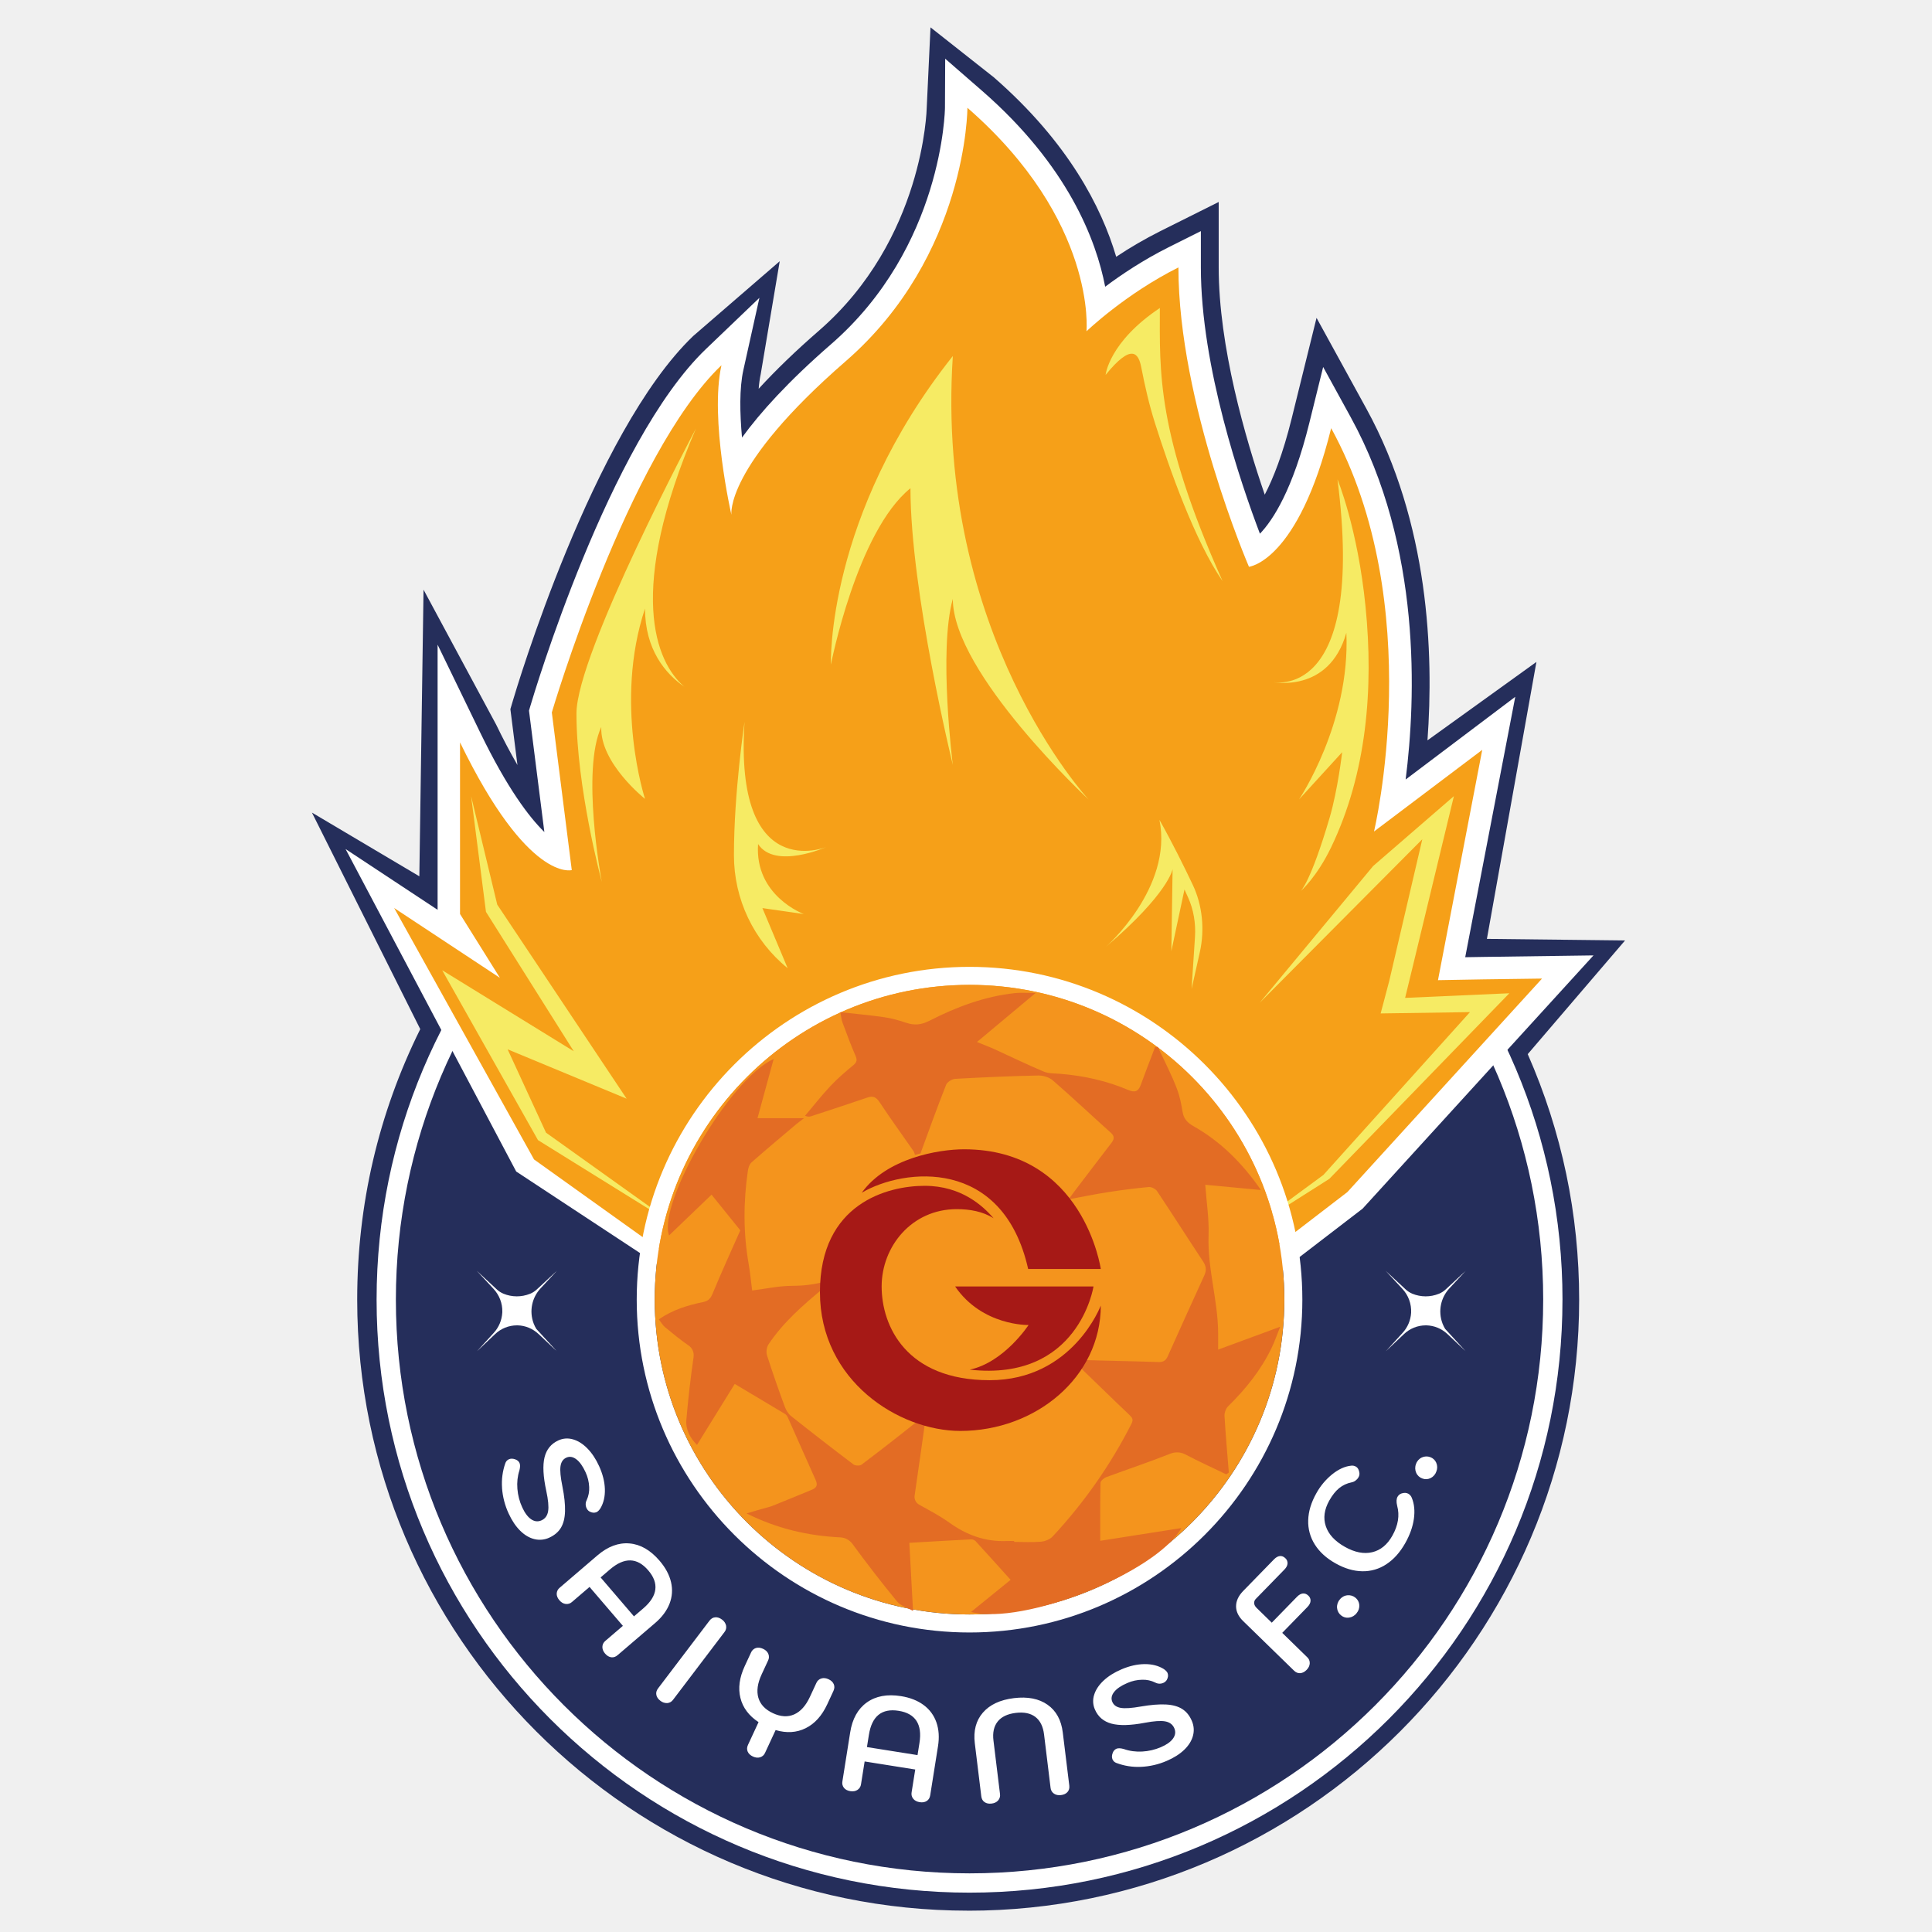
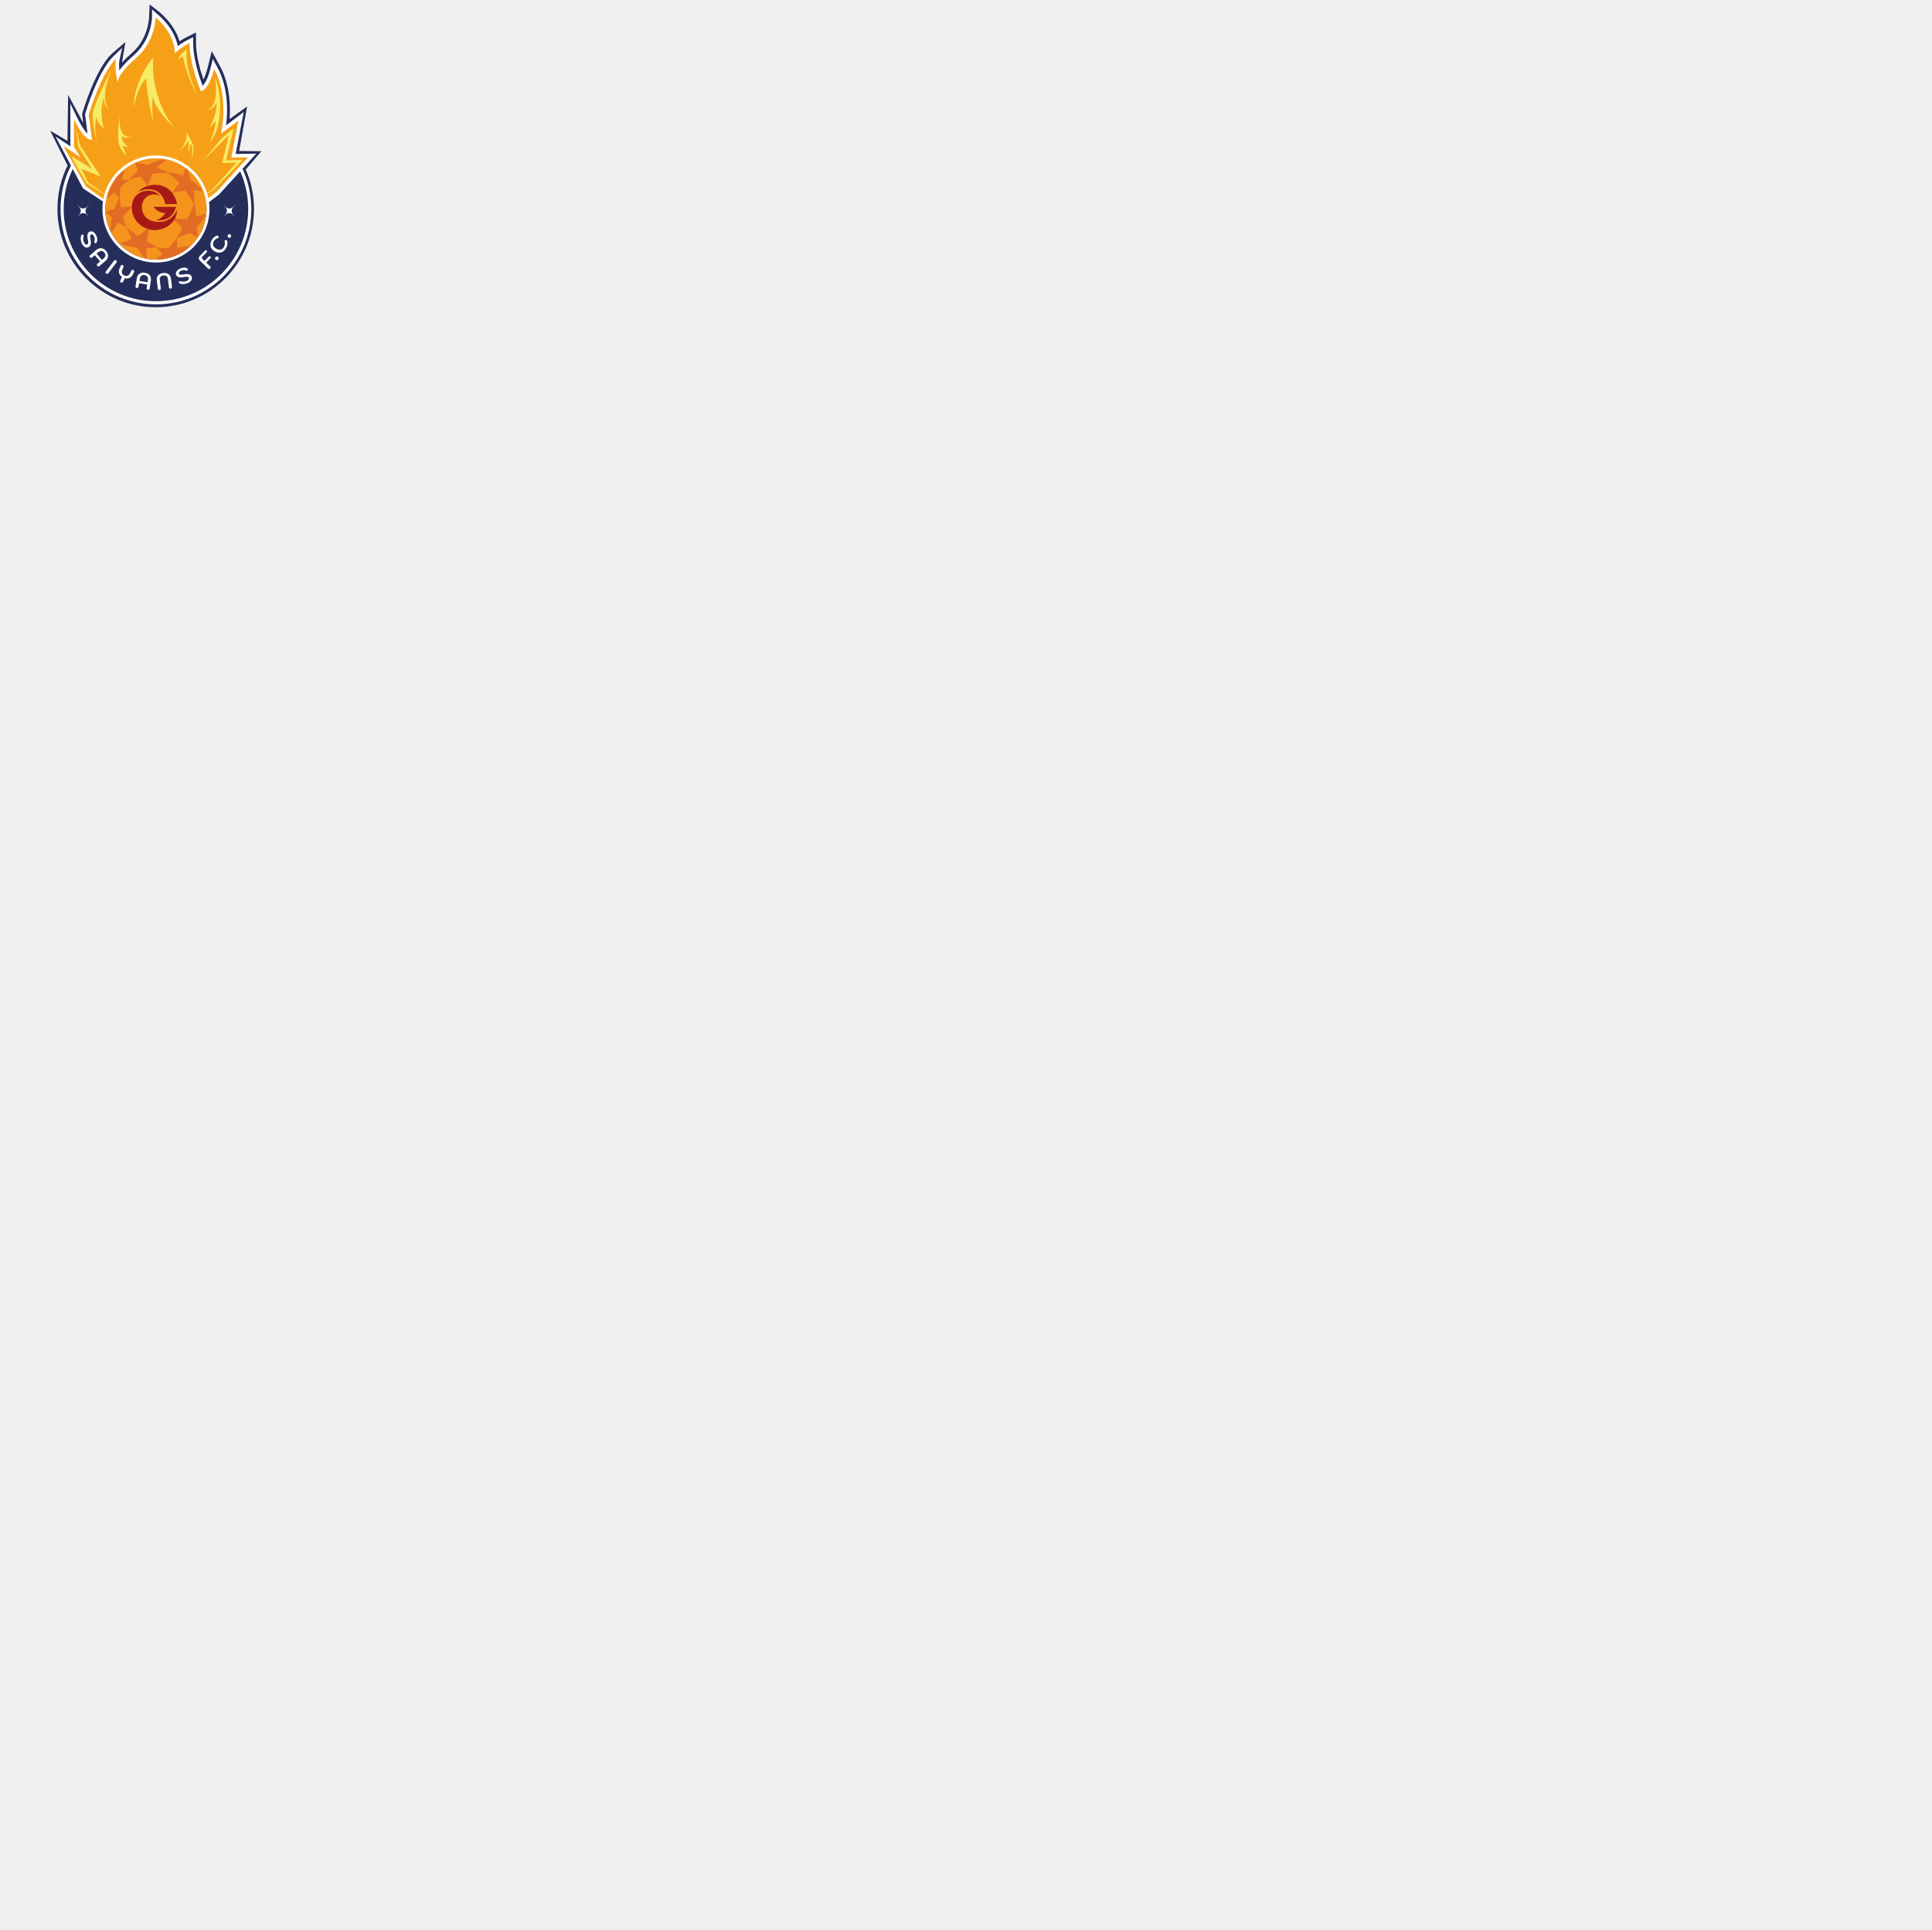
- <svg xmlns="http://www.w3.org/2000/svg" width="161" height="161" fill="none">
+ <svg xmlns="http://www.w3.org/2000/svg" width="1001" height="1000" fill="none">
  <g clip-path="url(#a)">
    <path fill="#252E5B" d="M80.681 159.222c-28.074 0-50.914-22.839-50.914-50.914 0-7.926 1.768-15.508 5.254-22.548l-9.026-18.044 8.95 5.309.35-23.885 6.056 11.254a52.03 52.03 0 0 0 1.77 3.36l-.589-4.659.2-.677c.267-.91 6.665-22.402 15.037-30.419l7.208-6.231-1.582 9.4a8.928 8.928 0 0 0-.172 1.229c1.423-1.555 3.101-3.173 5.021-4.84 8.748-7.602 8.983-18.482 8.984-18.59l.314-6.687 5.273 4.16c6.204 5.409 8.982 10.826 10.201 14.958a34.951 34.951 0 0 1 3.66-2.127l4.882-2.44v5.456c0 6.587 2.225 14.248 3.838 18.935.709-1.363 1.509-3.38 2.243-6.348l2.073-8.385 4.156 7.573c5.221 9.51 5.617 20.4 5.088 27.634l9.079-6.536-4.126 23.08 11.513.131-8.111 9.474c2.844 6.462 4.285 13.343 4.285 20.466 0 28.075-22.84 50.914-50.916 50.914" />
    <path fill="#fff" d="M130.206 108.308c0 27.29-22.122 49.413-49.413 49.413-27.29 0-49.41-22.124-49.41-49.413 0-27.289 22.122-49.413 49.412-49.413s49.413 22.123 49.413 49.413" />
    <path fill="#252E5B" d="M128.599 108.308c0 26.402-21.403 47.805-47.805 47.805S32.99 134.71 32.99 108.308s21.403-47.805 47.805-47.805S128.6 81.906 128.6 108.308" />
    <path fill="#fff" d="M54.695 141.239c-.037-.185.012-.365.145-.542l4.281-5.638c.133-.175.295-.27.483-.285.19-.014.378.05.565.192a.845.845 0 0 1 .337.492.65.65 0 0 1-.136.55l-4.28 5.638a.647.647 0 0 1-.493.278.858.858 0 0 1-.565-.192c-.188-.142-.301-.307-.337-.493ZM56.136 106.266l-13.119-8.64-14.22-26.873 7.67 5.065V53.725l3.552 7.326c2.248 4.638 4.072 7.04 5.344 8.283l-1.28-10.115.11-.375c.264-.896 6.553-22.02 14.635-29.759l4.456-4.266-1.338 6.022c-.335 1.508-.297 3.592-.112 5.623 1.515-2.088 3.845-4.671 7.413-7.773 9.342-8.117 9.5-19.598 9.5-19.713l.019-4.086 3.08 2.681c7.167 6.247 9.51 12.462 10.252 16.32 1.385-1.035 3.198-2.243 5.269-3.28l2.705-1.353v3.024c0 8.285 3.348 18.054 4.922 22.192 1.102-1.148 2.747-3.692 4.12-9.245l1.149-4.649 2.304 4.199c5.916 10.778 5.425 23.44 4.57 30.178l9.135-6.891-4.171 21.7 1.52-.025 9.17-.126-19.239 21.102-8.396 6.446-49.022-.902.002.003Z" />
    <path fill="#F6A018" d="m104.523 105.297 7.76-5.96 16.22-17.79-4.849.066-3.822.067 3.688-19.192-9.019 6.804s4.523-18.865-3.571-33.611c-2.757 11.15-6.851 11.55-6.851 11.55s-5.877-13.638-5.877-24.945c-4.433 2.218-7.662 5.322-7.662 5.322s.887-9.201-9.922-18.625c0 0 0 12.306-10.144 21.12-10.144 8.812-9.522 12.804-9.522 12.804s-1.83-7.983-.83-12.472C52.304 37.917 45.985 59.37 45.985 59.37l1.663 13.137s-3.636 1.065-9.313-10.643v14.302l3.326 5.322-8.813-5.82L44.503 96.62l12.132 8.676h47.89l-.002.001Z" />
    <path fill="#F6EB64" d="M57.037 57.235c-1.597-1.092-3.286-3.118-3.286-6.523-2.616 7.854 0 15.862 0 15.862s-3.762-2.977-3.645-5.992c-1.668 3.616-.018 12.614.047 12.916-.062-.215-2.115-7.924-2.115-14.037 0-5.034 9.958-23.753 9.958-23.753-5.801 13.574-3.376 19.47-.96 21.529M111.457 39.949s1.682 4.04 2.337 10.6c.683 6.824.103 13.89-2.872 20.07-1.199 2.492-2.538 3.65-2.538 3.65s.833-.725 2.425-6.152c.674-2.297 1.038-5.433 1.038-5.433l-3.592 3.933s4.281-6.359 3.941-13.884c-1.455 5.122-6.2 4.094-6.2 4.094s7.859 1.863 5.461-16.877M92.133 31.244s.275-2.745 4.521-5.577c0 5.228-.326 10.346 5.229 22.763-2.313-3.348-4.442-9.395-5.638-13.181-.48-1.518-.836-3.068-1.138-4.632-.226-1.174-.785-2.075-2.974.627ZM45.502 94.389l11.13 7.951-11.799-7.329-7.984-14.158 10.963 6.751-7.315-11.617-1.238-9.642 2.178 9.04L52.22 91.558l-9.919-4.115 3.201 6.946ZM114.427 72.171l6.731-5.826-3.467 14.356-.598 2.456 8.685-.385-15.001 15.466-6.815 4.324 6.317-4.647 12.218-13.572-7.443.11.717-2.712 2.754-11.802-13.556 13.632 9.458-11.4ZM90.714 66.623S77.888 52.85 79.402 29.669c-10.591 13.322-10.16 25.714-10.16 25.714s2.162-11.096 6.63-14.697c0 8.645 3.53 23.056 3.53 23.056s-1.212-9.514 0-13.833c0 6.196 11.312 16.715 11.312 16.715M92.133 78.926s5.635-4.934 4.487-10.608c1.055 1.873 2.048 3.877 2.782 5.428.795 1.675 1.008 3.716.582 5.61l-.686 3.06.284-4.332c.076-1.151-.125-2.305-.576-3.298l-.299-.661-1.095 5.136.104-6.834s-.312 2.007-5.582 6.497M62.044 60.157s-.885 5.875-.882 11.114a12.107 12.107 0 0 0 4.476 9.412l-2.104-5.008 3.447.495s-4.113-1.515-3.808-5.834c1.405 2.153 5.678.252 5.678.252s-7.69 3.16-6.807-10.43" />
    <path fill="#fff" d="M80.795 82.074c14.487 0 26.233 11.744 26.233 26.233s-11.744 26.232-26.233 26.232-26.233-11.743-26.233-26.232c0-14.49 11.744-26.233 26.233-26.233Zm0-1.503c-15.293 0-27.735 12.442-27.735 27.734 0 15.293 12.442 27.735 27.735 27.735s27.734-12.442 27.734-27.735c0-15.292-12.441-27.734-27.734-27.734Z" />
    <path fill="#F4941D" d="M107.026 108.305c0 14.488-11.744 26.233-26.233 26.233S54.56 122.794 54.56 108.305s11.745-26.233 26.233-26.233c14.49 0 26.233 11.744 26.233 26.233Z" />
    <path fill="#fff" d="M41.838 123.994a5.092 5.092 0 0 1 .272-2.058.554.554 0 0 1 .291-.328c.157-.072.34-.069.549.009.166.062.28.162.343.298.065.143.062.352-.011.628-.154.478-.21.985-.166 1.523.042.538.177 1.055.403 1.547.216.473.465.804.747.996.282.19.569.219.862.086.308-.141.491-.398.55-.771.059-.373.006-.936-.157-1.692-.258-1.189-.305-2.116-.144-2.782.163-.667.547-1.139 1.156-1.417.387-.177.79-.206 1.212-.088.421.119.821.37 1.2.755.38.384.705.873.976 1.467.304.665.466 1.307.485 1.926.019.618-.105 1.154-.374 1.606-.108.162-.216.268-.324.316-.182.074-.376.056-.584-.058a.59.59 0 0 1-.243-.277.751.751 0 0 1 .007-.665 2.3 2.3 0 0 0 .21-1.101 3.232 3.232 0 0 0-.302-1.23c-.233-.508-.49-.869-.773-1.08-.283-.212-.561-.257-.833-.132-.272.124-.432.364-.482.719-.05.355.003.91.156 1.661.165.832.239 1.528.222 2.09-.017.561-.13 1.017-.341 1.369-.212.352-.532.625-.961.822a1.873 1.873 0 0 1-1.245.128c-.423-.101-.819-.335-1.19-.701-.37-.367-.69-.843-.96-1.43a6.122 6.122 0 0 1-.554-2.133M46.392 132.804a.659.659 0 0 1 .255-.499l3.137-2.687c.865-.742 1.757-1.076 2.67-.999.914.076 1.751.556 2.508 1.44.497.578.816 1.175.958 1.788.142.614.1 1.212-.125 1.794-.227.581-.623 1.116-1.19 1.602l-3.137 2.686c-.168.144-.344.203-.532.177-.187-.026-.358-.128-.512-.307-.154-.179-.228-.365-.225-.56a.657.657 0 0 1 .248-.5l1.46-1.251-2.779-3.243-1.46 1.251a.651.651 0 0 1-.532.167c-.194-.025-.368-.128-.52-.308-.154-.18-.228-.364-.225-.553m6.44 1.895.78-.668c.596-.512.93-1.032.998-1.564.07-.53-.127-1.063-.588-1.601-.926-1.082-1.99-1.107-3.19-.079l-.78.668 2.78 3.244ZM69.48 140.348c.076.174.066.361-.026.561l-.52 1.123c-.442.949-1.039 1.611-1.794 1.984-.754.375-1.59.426-2.505.157l-.879 1.894a.651.651 0 0 1-.414.374c-.187.057-.387.034-.601-.065-.215-.1-.358-.236-.434-.41-.075-.173-.066-.361.026-.56l.88-1.895c-.804-.528-1.309-1.201-1.511-2.015-.204-.814-.084-1.699.36-2.656l.522-1.124a.664.664 0 0 1 .41-.382c.182-.054.38-.031.594.067.215.099.36.238.437.417a.656.656 0 0 1-.018.557l-.536 1.156c-.345.742-.435 1.391-.274 1.949.162.555.568.985 1.218 1.287.65.302 1.238.334 1.769.099.53-.235.967-.723 1.311-1.465l.536-1.156a.652.652 0 0 1 .414-.373c.186-.057.387-.035.602.065.214.1.359.236.433.41M70.329 148.988a.661.661 0 0 1-.128-.546l.648-4.079c.178-1.126.64-1.957 1.386-2.491.747-.534 1.694-.71 2.844-.528.753.119 1.383.367 1.89.741.505.375.86.858 1.066 1.448.205.59.25 1.253.131 1.992l-.648 4.079c-.034.218-.131.378-.291.479-.16.103-.357.134-.59.098-.232-.038-.41-.131-.534-.282a.653.653 0 0 1-.135-.541l.302-1.899-4.217-.671-.302 1.899a.654.654 0 0 1-.297.473c-.164.106-.362.139-.595.103-.233-.037-.41-.129-.53-.275Zm6.132-2.73.161-1.014c.124-.776.04-1.39-.25-1.838-.292-.449-.786-.728-1.485-.839-1.407-.223-2.233.446-2.48 2.008l-.162 1.014 4.217.67-.001-.001ZM82.047 150.178c-.155-.107-.247-.27-.273-.489l-.54-4.416c-.126-1.038.097-1.89.674-2.555.578-.664 1.439-1.068 2.587-1.207 1.148-.14 2.081.043 2.8.549.72.506 1.144 1.278 1.27 2.317l.542 4.416c.027.219-.023.399-.148.541-.126.142-.305.228-.54.256-.234.029-.432-.012-.592-.123a.655.655 0 0 1-.28-.484l-.543-4.45c-.082-.663-.323-1.15-.725-1.457-.402-.306-.947-.418-1.633-.335-.688.085-1.19.323-1.505.719-.316.396-.434.925-.352 1.588l.544 4.45a.658.658 0 0 1-.154.537c-.129.146-.31.234-.544.262-.234.029-.429-.01-.585-.119M95.078 147.237a5.093 5.093 0 0 1-2.05-.325.556.556 0 0 1-.32-.299c-.068-.159-.06-.342.023-.549a.578.578 0 0 1 .305-.335c.145-.062.353-.053.627.027.472.166.979.234 1.518.206a4.56 4.56 0 0 0 1.557-.363c.478-.204.816-.444 1.014-.72.198-.277.234-.564.107-.86-.133-.311-.385-.5-.755-.57-.372-.068-.937-.03-1.697.115-1.194.227-2.122.251-2.784.073-.663-.18-1.125-.576-1.386-1.192a1.715 1.715 0 0 1-.056-1.215c.13-.418.39-.812.785-1.181.394-.369.891-.681 1.493-.938.672-.287 1.319-.432 1.936-.435.62-.003 1.15.136 1.596.415.158.112.261.222.308.331.07.184.045.378-.073.582a.616.616 0 0 1-.284.237.754.754 0 0 1-.664-.024 2.29 2.29 0 0 0-1.096-.239 3.196 3.196 0 0 0-1.237.272c-.513.219-.88.467-1.1.745-.219.278-.27.552-.152.829.118.275.353.441.707.5.353.059.91.021 1.664-.113.838-.144 1.535-.2 2.096-.17.56.031 1.014.156 1.36.377.345.22.611.547.797.982.177.412.209.829.097 1.247-.112.42-.355.81-.731 1.171-.377.361-.862.669-1.455.922a6.088 6.088 0 0 1-2.147.498M108.356 139.431c-.189.014-.363-.056-.52-.21l-4.242-4.133c-.394-.384-.591-.798-.588-1.239.003-.442.201-.867.597-1.272l2.561-2.628c.164-.17.329-.262.492-.278.163-.017.316.043.458.181a.545.545 0 0 1 .181.449c-.015.167-.101.332-.261.495l-2.372 2.434a.467.467 0 0 0-.149.373c.01.136.08.267.21.394l1.258 1.227 2.1-2.156c.164-.169.329-.261.492-.278.163-.016.316.044.458.181a.546.546 0 0 1 .181.449c-.015.168-.101.332-.26.496l-2.099 2.155 2.078 2.026a.65.65 0 0 1 .215.514c-.009.195-.095.376-.26.545-.165.169-.341.26-.53.274M112.421 134.801a.83.83 0 0 1-.657-.18.877.877 0 0 1-.342-.621.936.936 0 0 1 .221-.699.904.904 0 0 1 .636-.36.895.895 0 0 1 .672.198.84.84 0 0 1 .322.598.931.931 0 0 1-.222.692.95.95 0 0 1-.63.372ZM115.533 130.351a3.489 3.489 0 0 1-2.011.587c-.725-.01-1.469-.231-2.228-.658-.762-.428-1.336-.951-1.724-1.567a3.54 3.54 0 0 1-.553-2.024c.02-.733.246-1.484.678-2.251a5.368 5.368 0 0 1 1.325-1.583c.524-.419 1.041-.655 1.552-.712a.636.636 0 0 1 .408.068c.172.097.273.276.306.538a.582.582 0 0 1-.081.361.867.867 0 0 1-.241.27.774.774 0 0 1-.335.15 2.373 2.373 0 0 0-1.038.485c-.293.241-.566.584-.817 1.03-.42.748-.517 1.461-.29 2.139.227.678.755 1.251 1.585 1.718.821.464 1.581.613 2.278.45.696-.163 1.257-.621 1.681-1.375.487-.864.621-1.695.403-2.494-.08-.325-.068-.575.032-.754a.604.604 0 0 1 .314-.269c.227-.08.422-.074.587.019a.673.673 0 0 1 .284.336c.211.508.268 1.093.175 1.757-.094.665-.333 1.336-.715 2.014-.436.775-.961 1.363-1.577 1.766M119.219 123.172a.838.838 0 0 1-.68.04.878.878 0 0 1-.522-.478.944.944 0 0 1-.016-.735.911.911 0 0 1 .487-.544.899.899 0 0 1 .701-.027.848.848 0 0 1 .497.464.928.928 0 0 1 .012.727.952.952 0 0 1-.477.554M44.693 110.742a2.66 2.66 0 0 1-.204-.408l-.024-.062a2.824 2.824 0 0 1 .588-2.915l1.355-1.458-1.667 1.548c-.167.156-.36.283-.57.369h-.005a2.925 2.925 0 0 1-2.212-.008 1.9 1.9 0 0 1-.559-.362l-1.666-1.549 1.394 1.502c.487.523.757 1.214.736 1.927l-.003.07a2.724 2.724 0 0 1-.713 1.68l-1.39 1.524 1.502-1.421a2.643 2.643 0 0 1 1.819-.733h.063c.651.015 1.27.281 1.745.726l1.51 1.421-1.699-1.851ZM120.43 110.742a2.679 2.679 0 0 1-.204-.408l-.024-.062a2.825 2.825 0 0 1 .588-2.915l1.355-1.458-1.666 1.548c-.168.156-.36.283-.571.369h-.005a2.923 2.923 0 0 1-2.211-.008 1.892 1.892 0 0 1-.559-.362l-1.667-1.549 1.395 1.502a2.716 2.716 0 0 1 .732 1.997 2.717 2.717 0 0 1-.713 1.68l-1.39 1.524 1.502-1.421a2.644 2.644 0 0 1 1.819-.733h.063a2.648 2.648 0 0 1 1.745.726l1.509 1.421-1.698-1.851Z" />
    <path fill="#E36C24" d="M101.512 112.472c0-.602.002-.984 0-1.368-.013-2.743-.899-5.396-.798-8.16.05-1.366-.17-2.741-.276-4.212l4.639.435c-1.55-2.239-3.346-4.032-5.613-5.316-.494-.28-.813-.59-.913-1.184-.107-.635-.226-1.27-.451-1.874-.455-1.214-1.06-2.368-1.612-3.544l-.233.01-.26.68c-.313.826-.633 1.649-.935 2.477-.195.532-.482.652-1.03.42-1.805-.766-3.7-1.19-5.655-1.35-.466-.039-.973-.01-1.39-.184-1.374-.575-2.716-1.235-4.074-1.852-.459-.208-.935-.385-1.498-.616 1.661-1.39 3.233-2.703 4.884-4.083-.65 0-1.186-.049-1.71.007-2.535.272-4.885 1.154-7.132 2.304-.656.335-1.236.405-1.914.177-.602-.203-1.21-.377-1.839-.469-1.18-.173-2.37-.276-3.674-.423.082.41.095.636.172.84.348.932.688 1.869 1.087 2.78.157.358.13.544-.174.796-.662.548-1.32 1.112-1.908 1.737-.743.792-1.416 1.653-2.118 2.482.25.099.382.079.506.038 1.568-.516 3.138-1.024 4.698-1.56.503-.173.75-.003 1.034.427.894 1.357 1.856 2.67 2.78 4.008.067.097.121.227.137.35l.465-.123c.695-1.911 1.388-3.824 2.133-5.715.094-.236.485-.487.752-.502 2.305-.13 4.612-.23 6.92-.28.409-.01.918.143 1.22.406 1.639 1.424 3.222 2.914 4.838 4.365.342.307.277.549.037.863-1.037 1.344-2.062 2.7-3.091 4.05-.133.174-.259.352-.467.636 1.168-.216 2.2-.432 3.239-.592a55.841 55.841 0 0 1 3.435-.434c.225-.02.571.15.698.34 1.293 1.94 2.543 3.908 3.83 5.853.269.406.305.749.102 1.19a735.614 735.614 0 0 0-3.047 6.735c-.16.356-.377.48-.785.466-2.127-.074-4.254-.101-6.381-.172-.263-.009-.597-.069-.793-.222l-.166.243c.208.059.415.2.574.351 1.451 1.391 2.88 2.807 4.343 4.187.272.257.373.402.181.777a41.082 41.082 0 0 1-6.558 9.372c-.225.242-.633.405-.971.434-.742.065-1.493.019-2.239.019V128.418c-.204 0-.408-.007-.61 0-1.79.077-3.354-.5-4.8-1.539-.787-.565-1.658-1.018-2.507-1.491a.743.743 0 0 1-.375-.758c.317-2.143.61-4.288.915-6.431a.723.723 0 0 1 .1-.278l.04-.064-.475-.113c.001.211-.098.488-.236.598a194.15 194.15 0 0 1-4.764 3.71c-.145.111-.525.098-.676-.015a278.57 278.57 0 0 1-5.2-4.032c-.232-.184-.415-.483-.519-.767a108.532 108.532 0 0 1-1.486-4.289c-.087-.269-.034-.678.12-.912 1.218-1.83 2.86-3.256 4.532-4.647a.893.893 0 0 1 .171-.106l-.193-.431c-.818.203-1.663.301-2.553.301-1.091 0-2.182.246-3.316.387-.098-.76-.163-1.481-.287-2.189-.457-2.589-.446-5.182-.071-7.776.036-.25.131-.557.31-.713 1.221-1.077 2.472-2.12 3.716-3.174.161-.137.337-.26.654-.506h-3.877l1.348-4.932c-3.695 1.633-9.677 12.082-8.717 14.703l3.541-3.399 2.396 2.972c-.808 1.829-1.578 3.509-2.284 5.218-.174.42-.334.658-.805.757-1.286.267-2.543.639-3.7 1.444.18.232.309.479.506.643.644.534 1.294 1.065 1.98 1.54.308.211.462.581.409.95-.25 1.74-.45 3.49-.602 5.242-.069.817.31 1.506.886 2.089l3.146-5.083c1.464.871 2.822 1.677 4.176 2.492.107.065.2.191.252.309.775 1.734 1.537 3.476 2.316 5.207.178.394.098.64-.297.802-1.087.444-2.167.899-3.256 1.332-.12.049-.245.09-.372.123-.667.178-1.063.299-1.833.527 2.56 1.277 5.137 1.867 7.825 1.996.402.019.77.228 1.007.554a107.312 107.312 0 0 0 3.718 4.799c.275.336.789.475 1.322.778l-.307-5.678c1.813-.104 3.48-.204 5.15-.289a.546.546 0 0 1 .375.154c.941 1.026 1.87 2.062 2.914 3.22l-3.3 2.677c4.335 1.13 15.402-3.236 17.533-6.992l-6.763 1.061c0-1.713-.015-3.269.021-4.825.005-.167.275-.401.472-.475 1.776-.66 3.577-1.255 5.337-1.956.406-.162.864-.15 1.25.054 1.122.591 2.277 1.114 3.419 1.665.096-.065.118-.082.215-.147-.125-1.572-.267-3.142-.36-4.716-.015-.266.112-.621.299-.805 1.467-1.44 2.739-3.02 3.632-4.88.263-.548.459-1.128.71-1.752l-5.171 1.905v.005Z" />
    <path fill="#A61916" d="M79.593 107.205h11.532s-1.217 7.948-10.315 6.933c2.875-.609 4.904-3.721 4.904-3.721s-3.855.101-6.121-3.213v.001ZM85.68 105.751h6.053s-1.42-9.977-11.397-9.977c-2.13 0-6.46.745-8.522 3.618 3.517-2.063 11.77-2.976 13.867 6.359h-.002Z" />
    <path fill="#A61916" d="M91.733 108.795s-2.335 6.222-9.267 6.222c-6.932 0-8.996-4.497-8.996-7.812 0-3.314 2.491-6.443 6.257-6.443 1.082 0 2.165.186 3.077.762-.879-1.015-2.672-2.706-5.75-2.706-3.076 0-8.725 1.455-8.725 8.86 0 7.406 6.594 11.566 11.702 11.566 6.29 0 11.701-4.497 11.701-10.449Z" />
  </g>
  <defs>
    <clipPath id="a">
      <path fill="#fff" d="M25.996 2.28h109.427v156.942H25.996z" />
    </clipPath>
  </defs>
</svg>
